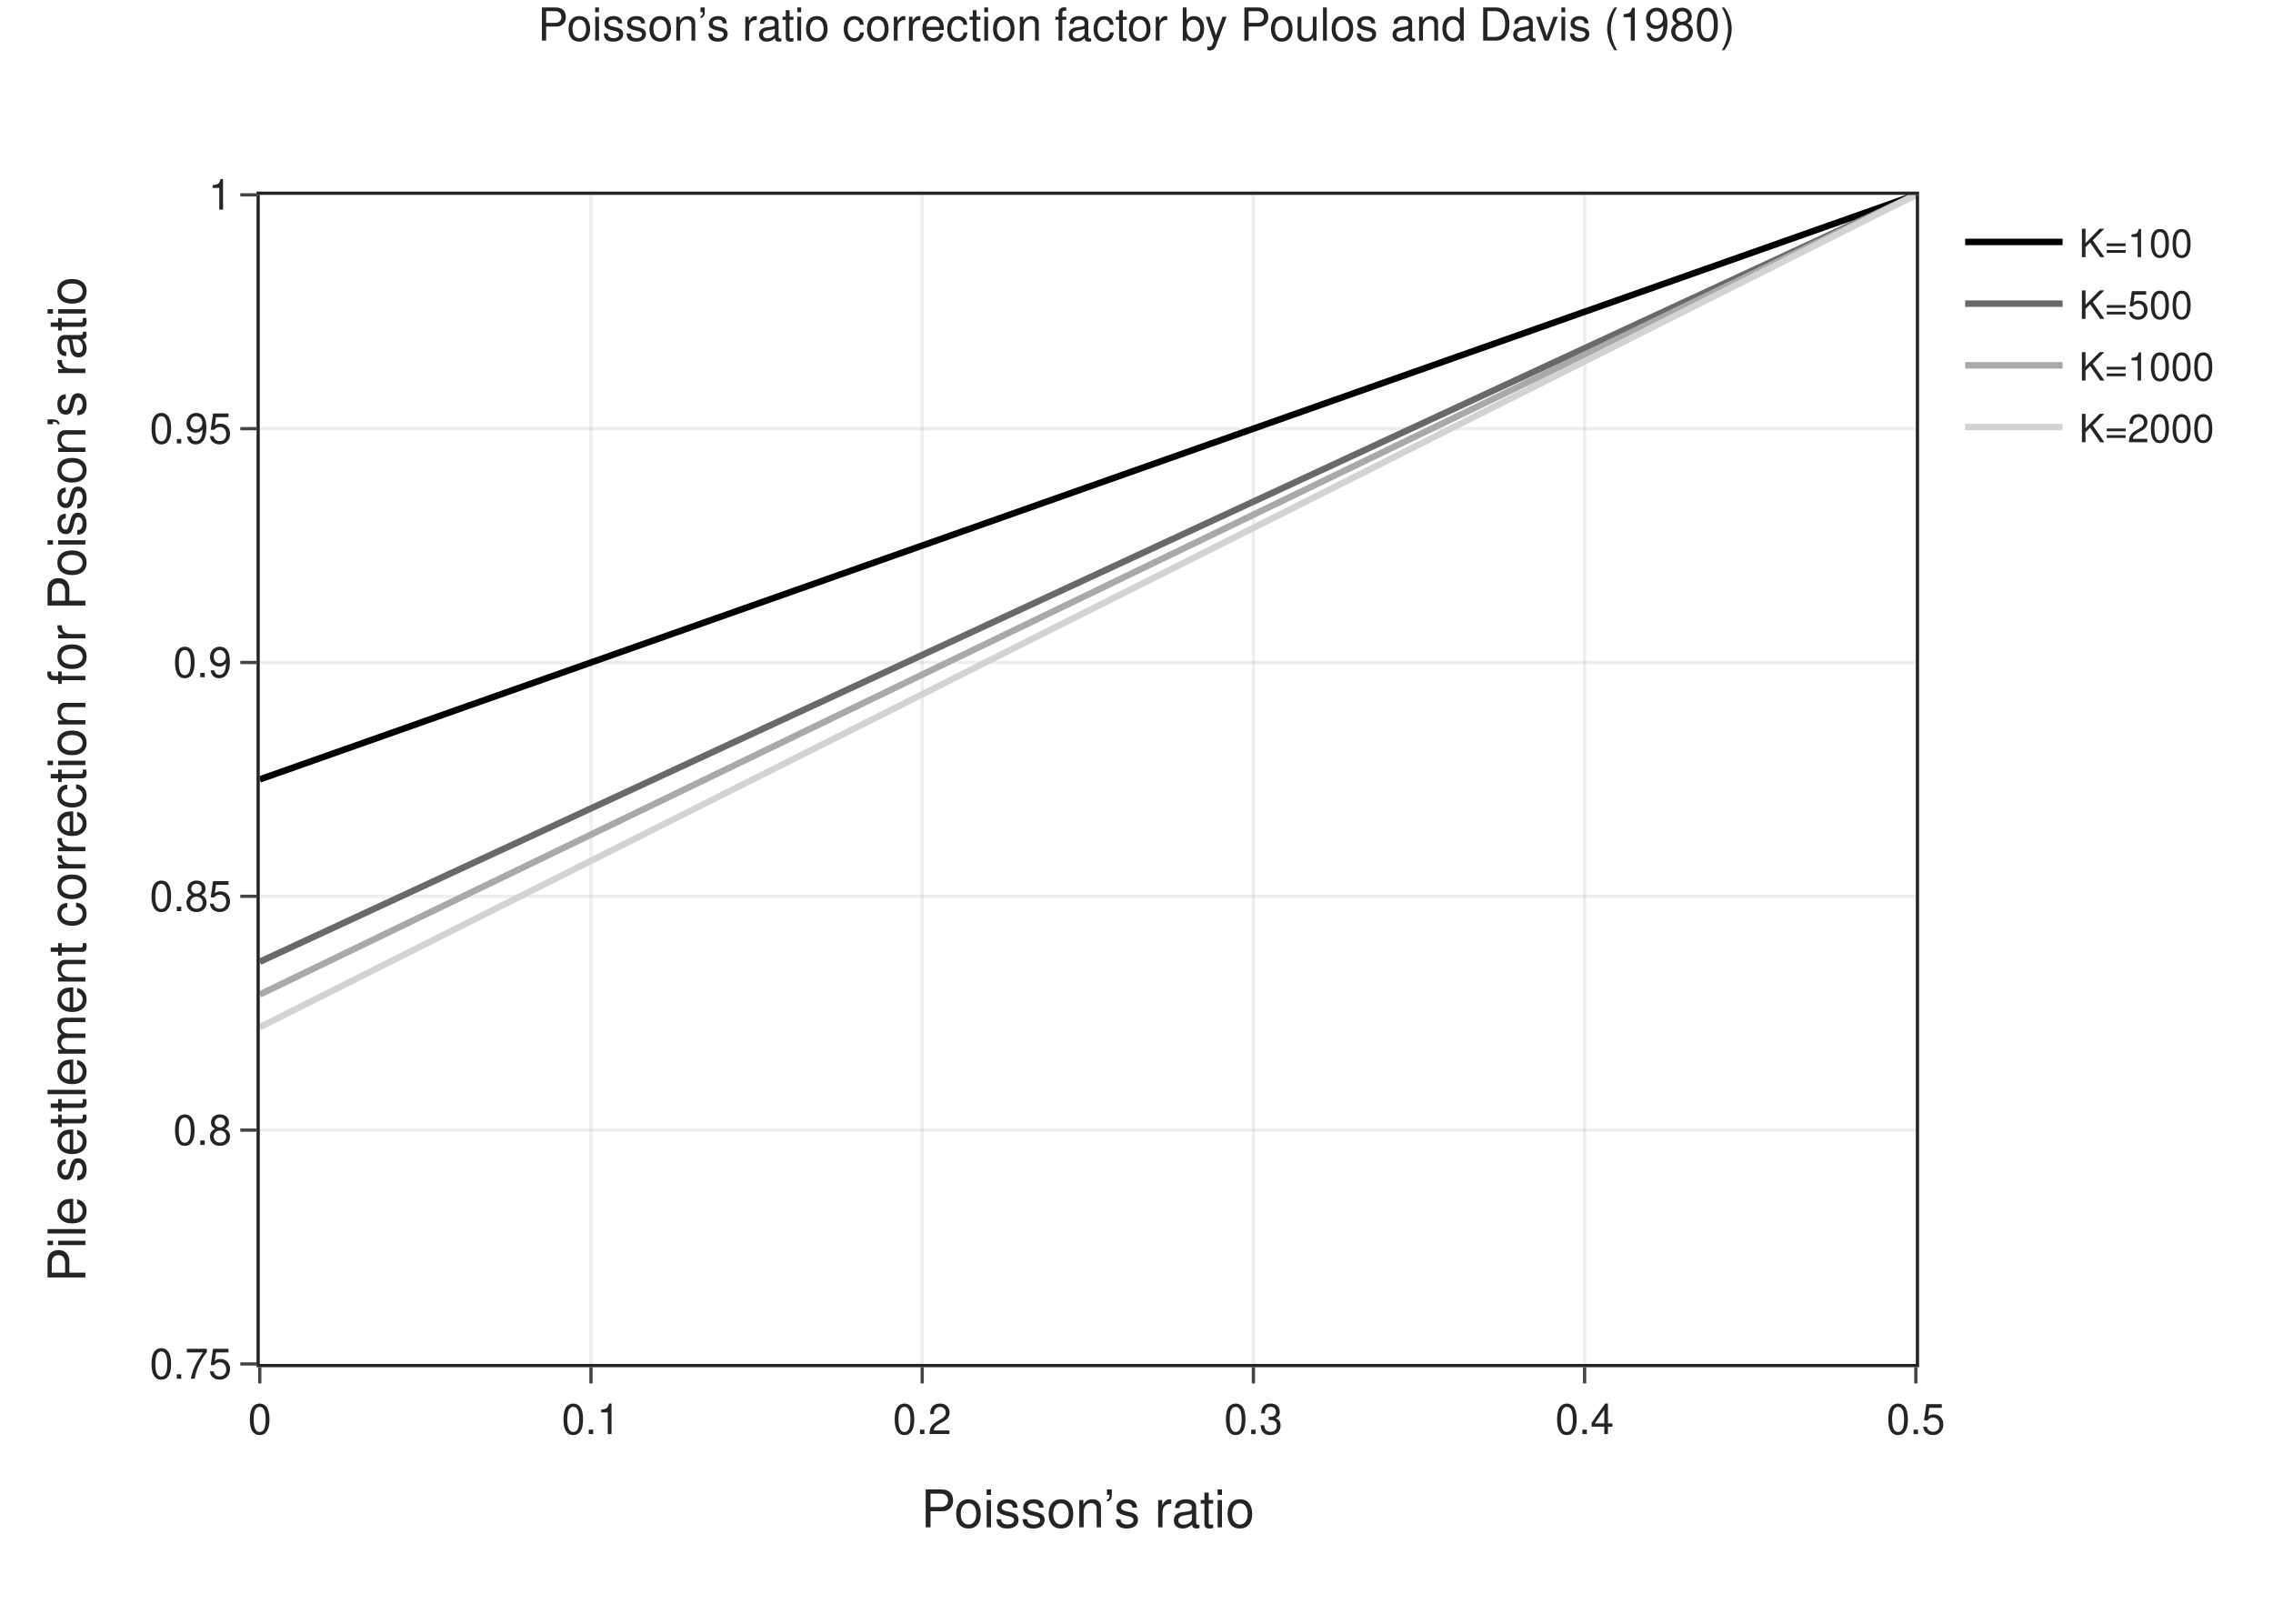
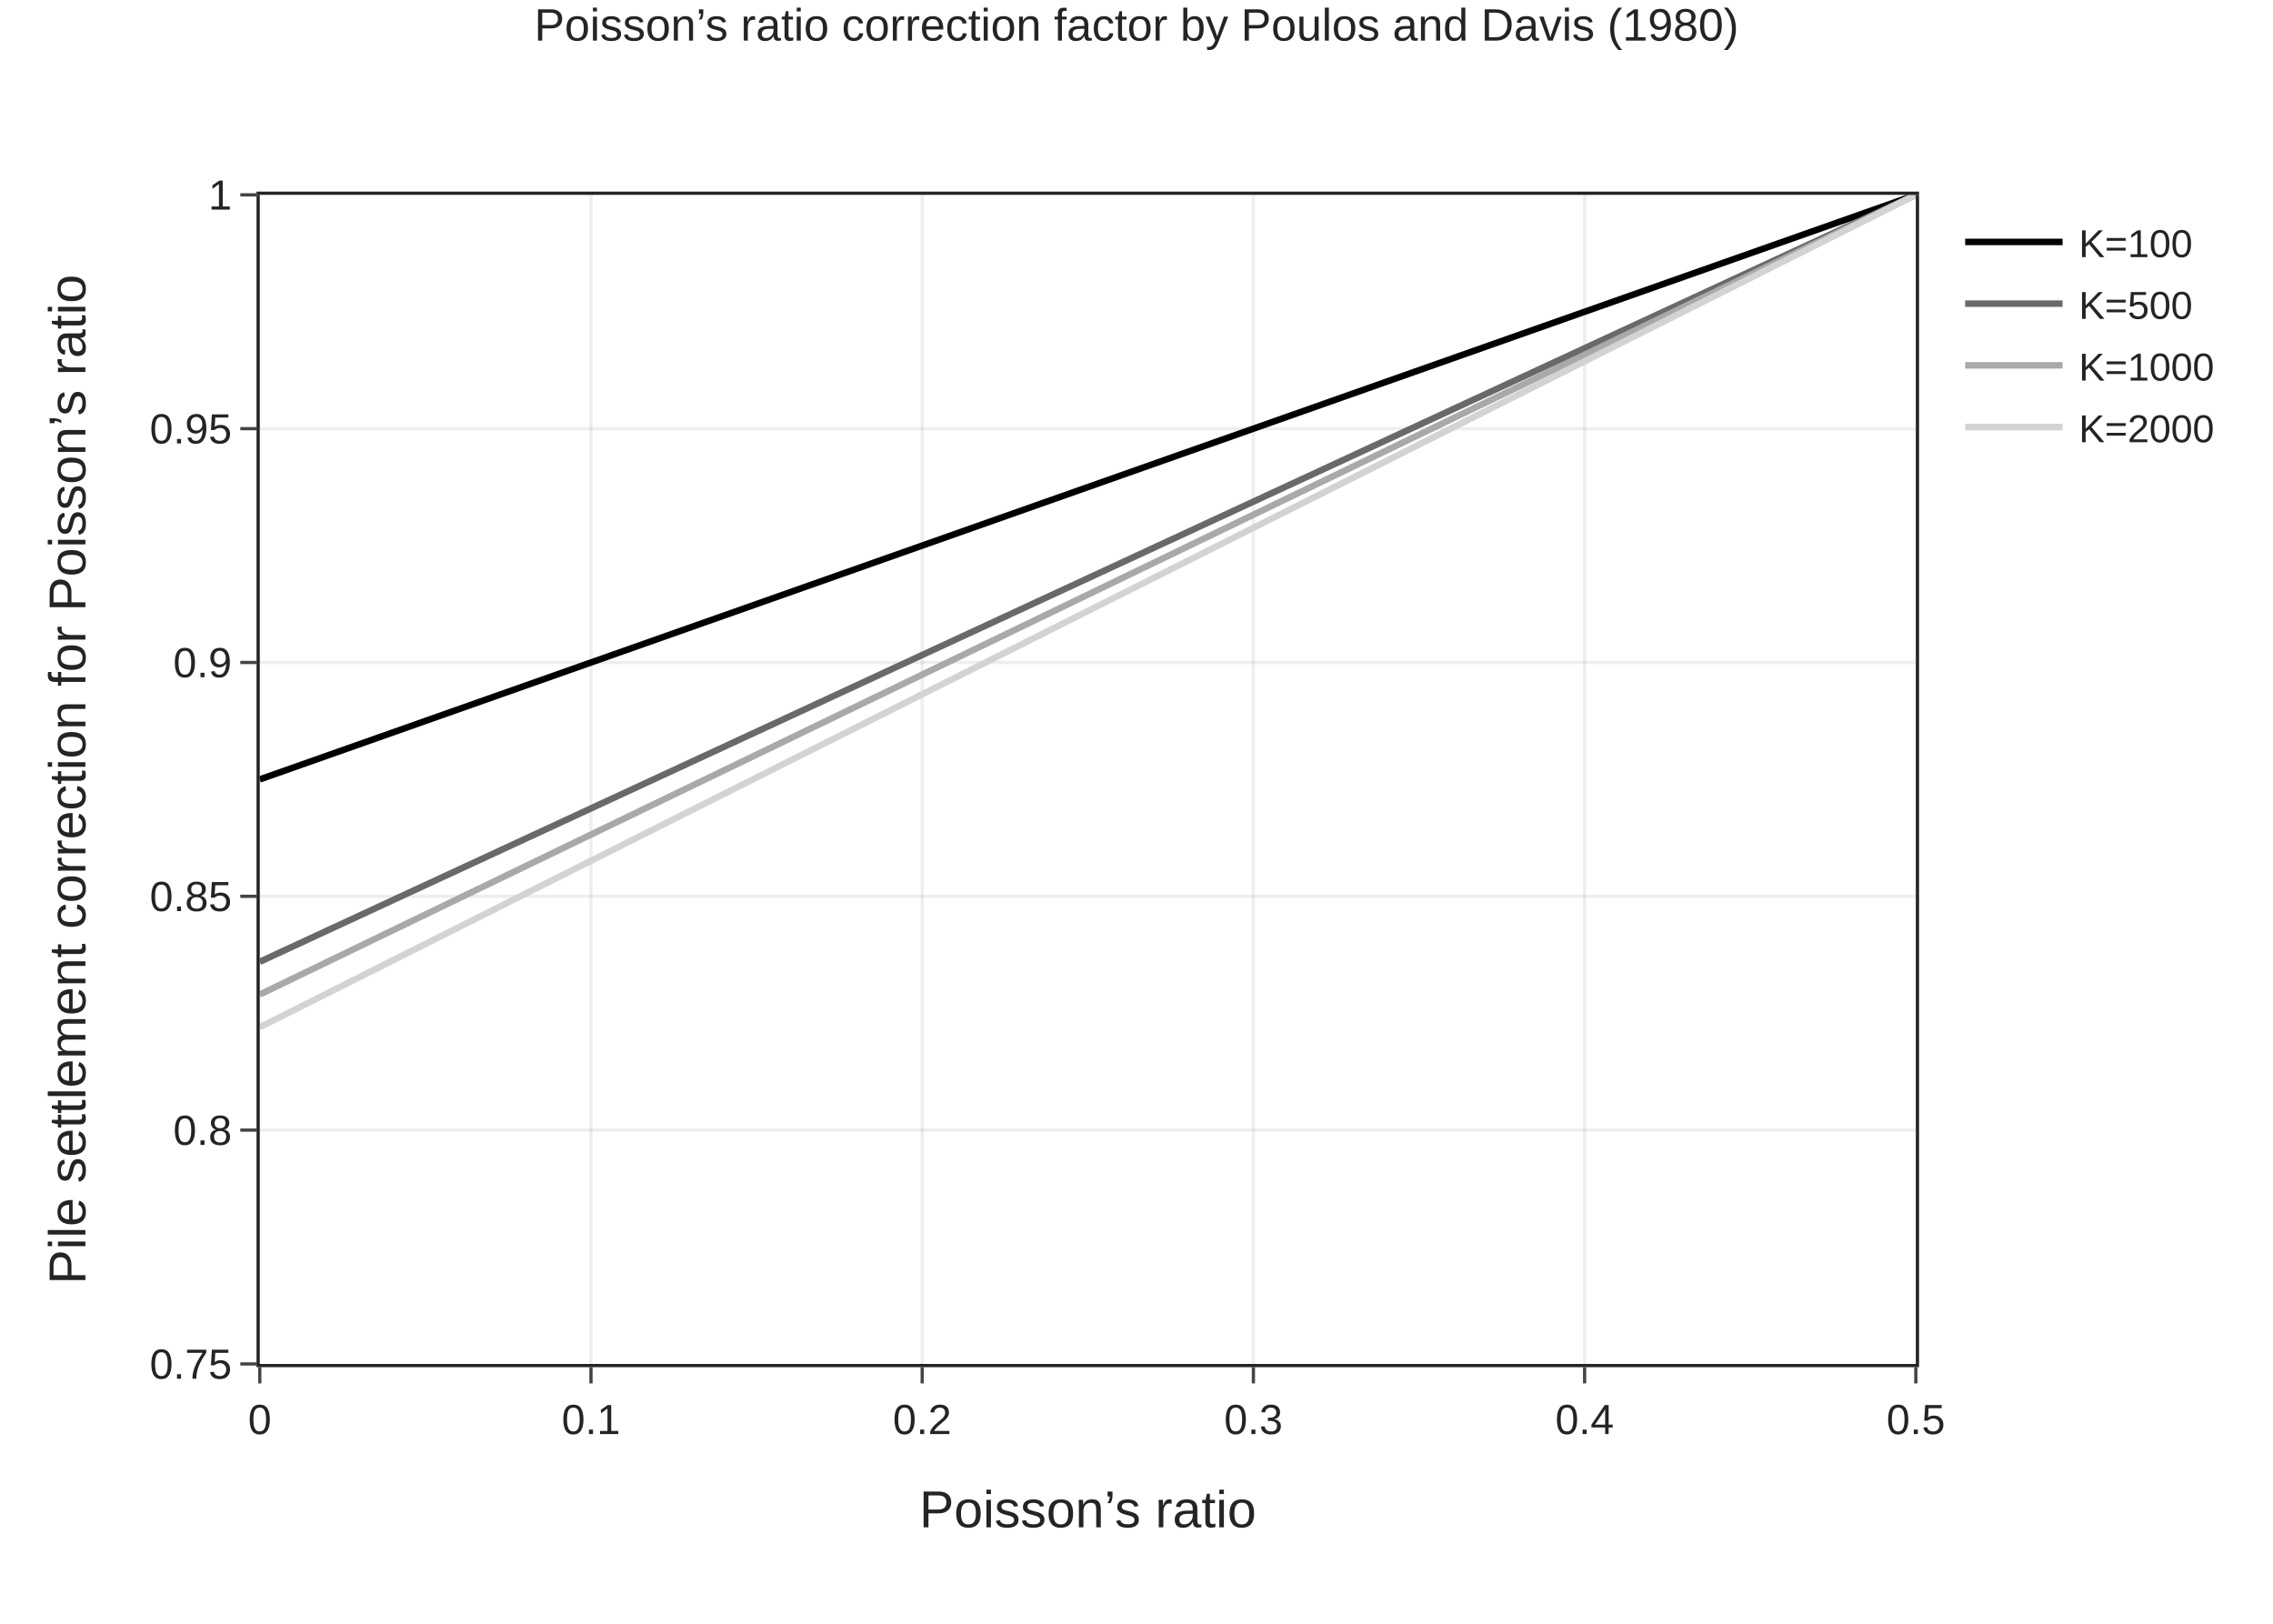
<svg xmlns="http://www.w3.org/2000/svg" class="main-svg" width="700" height="500" style="" viewBox="0 0 700 500">
  <rect x="0" y="0" width="700" height="500" style="fill: rgb(255, 255, 255); fill-opacity: 1;" />
-   <defs id="defs-9fb885">
+   <defs id="defs-346c5a">
    <g class="clips">
-       <clipPath id="clip9fb885xyplot" class="plotclip">
+       <clipPath id="clip346c5axyplot" class="plotclip">
        <rect width="510" height="360" />
      </clipPath>
-       <clipPath class="axesclip" id="clip9fb885x">
+       <clipPath class="axesclip" id="clip346c5ax">
        <rect x="80" y="0" width="510" height="500" />
      </clipPath>
-       <clipPath class="axesclip" id="clip9fb885y">
+       <clipPath class="axesclip" id="clip346c5ay">
        <rect x="0" y="60" width="700" height="360" />
      </clipPath>
-       <clipPath class="axesclip" id="clip9fb885xy">
+       <clipPath class="axesclip" id="clip346c5axy">
        <rect x="80" y="60" width="510" height="360" />
      </clipPath>
    </g>
    <g class="gradients" />
    <g class="patterns" />
  </defs>
  <g class="bglayer" />
  <g class="layer-below">
    <g class="imagelayer" />
    <g class="shapelayer" />
  </g>
  <g class="cartesianlayer">
    <g class="subplot xy">
      <g class="layer-subplot">
        <g class="shapelayer" />
        <g class="imagelayer" />
      </g>
      <g class="minor-gridlayer">
        <g class="x" />
        <g class="y" />
      </g>
      <g class="gridlayer">
        <g class="x">
          <path class="xgrid crisp" transform="translate(182,0)" d="M0,60v360" style="stroke: rgb(0, 0, 0); stroke-opacity: 0.07; stroke-width: 1px;" />
          <path class="xgrid crisp" transform="translate(284,0)" d="M0,60v360" style="stroke: rgb(0, 0, 0); stroke-opacity: 0.07; stroke-width: 1px;" />
          <path class="xgrid crisp" transform="translate(386,0)" d="M0,60v360" style="stroke: rgb(0, 0, 0); stroke-opacity: 0.07; stroke-width: 1px;" />
          <path class="xgrid crisp" transform="translate(488,0)" d="M0,60v360" style="stroke: rgb(0, 0, 0); stroke-opacity: 0.07; stroke-width: 1px;" />
        </g>
        <g class="y">
          <path class="ygrid crisp" transform="translate(0,348)" d="M80,0h510" style="stroke: rgb(0, 0, 0); stroke-opacity: 0.07; stroke-width: 1px;" />
          <path class="ygrid crisp" transform="translate(0,276)" d="M80,0h510" style="stroke: rgb(0, 0, 0); stroke-opacity: 0.07; stroke-width: 1px;" />
          <path class="ygrid crisp" transform="translate(0,204)" d="M80,0h510" style="stroke: rgb(0, 0, 0); stroke-opacity: 0.07; stroke-width: 1px;" />
          <path class="ygrid crisp" transform="translate(0,132)" d="M80,0h510" style="stroke: rgb(0, 0, 0); stroke-opacity: 0.07; stroke-width: 1px;" />
        </g>
      </g>
      <g class="zerolinelayer" />
      <g class="layer-between">
        <g class="shapelayer" />
        <g class="imagelayer" />
      </g>
      <path class="xlines-below" />
      <path class="ylines-below" />
      <g class="overlines-below" />
      <g class="xaxislayer-below" />
      <g class="yaxislayer-below" />
      <g class="overaxes-below" />
      <g class="overplot">
-         <g class="xy" transform="translate(80,60)" clip-path="url(#clip9fb885xyplot)">
+         <g class="xy" transform="translate(80,60)" clip-path="url(#clip346c5axyplot)">
          <g class="scatterlayer mlayer">
-             <g class="trace scatter traceffe3b4" style="stroke-miterlimit: 2; opacity: 1;">
+             <g class="trace scatter trace1df13a" style="stroke-miterlimit: 2; opacity: 1;">
              <g class="fills" />
              <g class="errorbars" />
              <g class="lines">
                <path class="js-line" d="M0,180L510,0" style="vector-effect: none; fill: none; stroke: rgb(0, 0, 0); stroke-opacity: 1; stroke-width: 2px; opacity: 1;" />
              </g>
              <g class="points" />
              <g class="text" />
            </g>
-             <g class="trace scatter trace4538d6" style="stroke-miterlimit: 2; opacity: 1;">
+             <g class="trace scatter trace32c2bb" style="stroke-miterlimit: 2; opacity: 1;">
              <g class="fills" />
              <g class="errorbars" />
              <g class="lines">
                <path class="js-line" d="M0,236.16L510,0" style="vector-effect: none; fill: none; stroke: rgb(105, 105, 105); stroke-opacity: 1; stroke-width: 2px; opacity: 1;" />
              </g>
              <g class="points" />
              <g class="text" />
            </g>
-             <g class="trace scatter trace33e6ed" style="stroke-miterlimit: 2; opacity: 1;">
+             <g class="trace scatter trace21079f" style="stroke-miterlimit: 2; opacity: 1;">
              <g class="fills" />
              <g class="errorbars" />
              <g class="lines">
                <path class="js-line" d="M0,246.24L510,0" style="vector-effect: none; fill: none; stroke: rgb(169, 169, 169); stroke-opacity: 1; stroke-width: 2px; opacity: 1;" />
              </g>
              <g class="points" />
              <g class="text" />
            </g>
-             <g class="trace scatter traceece60c" style="stroke-miterlimit: 2; opacity: 1;">
+             <g class="trace scatter trace65142d" style="stroke-miterlimit: 2; opacity: 1;">
              <g class="fills" />
              <g class="errorbars" />
              <g class="lines">
                <path class="js-line" d="M0,256.32L510,0" style="vector-effect: none; fill: none; stroke: rgb(211, 211, 211); stroke-opacity: 1; stroke-width: 2px; opacity: 1;" />
              </g>
              <g class="points" />
              <g class="text" />
            </g>
-             <g class="trace scatter tracecfce02" style="stroke-miterlimit: 2; opacity: 1;">
+             <g class="trace scatter trace6f3924" style="stroke-miterlimit: 2; opacity: 1;">
              <g class="fills" />
              <g class="errorbars" />
              <g class="lines" />
              <g class="points" />
              <g class="text" />
            </g>
          </g>
        </g>
      </g>
      <g class="zerolinelayer-above" />
      <path class="xlines-above crisp" d="M79,420.5H591M79,59.5H591" style="fill: none; stroke-width: 1px; stroke: rgb(36, 36, 36); stroke-opacity: 1;" />
      <path class="ylines-above crisp" d="M79.5,60V420M590.5,60V420" style="fill: none; stroke-width: 1px; stroke: rgb(36, 36, 36); stroke-opacity: 1;" />
      <g class="overlines-above" />
      <g class="xaxislayer-above">
        <path class="xtick ticks crisp" d="M0,421v5" transform="translate(80,0)" style="stroke: rgb(68, 68, 68); stroke-opacity: 1; stroke-width: 1px;" />
        <path class="xtick ticks crisp" d="M0,421v5" transform="translate(182,0)" style="stroke: rgb(68, 68, 68); stroke-opacity: 1; stroke-width: 1px;" />
        <path class="xtick ticks crisp" d="M0,421v5" transform="translate(284,0)" style="stroke: rgb(68, 68, 68); stroke-opacity: 1; stroke-width: 1px;" />
        <path class="xtick ticks crisp" d="M0,421v5" transform="translate(386,0)" style="stroke: rgb(68, 68, 68); stroke-opacity: 1; stroke-width: 1px;" />
        <path class="xtick ticks crisp" d="M0,421v5" transform="translate(488,0)" style="stroke: rgb(68, 68, 68); stroke-opacity: 1; stroke-width: 1px;" />
        <path class="xtick ticks crisp" d="M0,421v5" transform="translate(590,0)" style="stroke: rgb(68, 68, 68); stroke-opacity: 1; stroke-width: 1px;" />
        <g class="xtick">
-           <text text-anchor="middle" x="0" y="441.6" transform="translate(80,0)" style="font-family: Helvetica; font-size: 13px; fill: rgb(36, 36, 36); fill-opacity: 1; white-space: pre;">0</text>
-         </g>
-         <g class="xtick">
-           <text text-anchor="middle" x="0" y="441.6" style="font-family: Helvetica; font-size: 13px; fill: rgb(36, 36, 36); fill-opacity: 1; white-space: pre;" transform="translate(182,0)">0.1</text>
-         </g>
-         <g class="xtick">
-           <text text-anchor="middle" x="0" y="441.6" style="font-family: Helvetica; font-size: 13px; fill: rgb(36, 36, 36); fill-opacity: 1; white-space: pre;" transform="translate(284,0)">0.2</text>
-         </g>
-         <g class="xtick">
-           <text text-anchor="middle" x="0" y="441.6" style="font-family: Helvetica; font-size: 13px; fill: rgb(36, 36, 36); fill-opacity: 1; white-space: pre;" transform="translate(386,0)">0.3</text>
-         </g>
-         <g class="xtick">
-           <text text-anchor="middle" x="0" y="441.6" style="font-family: Helvetica; font-size: 13px; fill: rgb(36, 36, 36); fill-opacity: 1; white-space: pre;" transform="translate(488,0)">0.4</text>
-         </g>
-         <g class="xtick">
-           <text text-anchor="middle" x="0" y="441.6" style="font-family: Helvetica; font-size: 13px; fill: rgb(36, 36, 36); fill-opacity: 1; white-space: pre;" transform="translate(590,0)">0.5</text>
+           <text text-anchor="middle" x="0" y="441.6" transform="translate(80,0)" style="font-family: Arial; font-size: 13px; fill: rgb(36, 36, 36); fill-opacity: 1; white-space: pre;">0</text>
+         </g>
+         <g class="xtick">
+           <text text-anchor="middle" x="0" y="441.6" style="font-family: Arial; font-size: 13px; fill: rgb(36, 36, 36); fill-opacity: 1; white-space: pre;" transform="translate(182,0)">0.1</text>
+         </g>
+         <g class="xtick">
+           <text text-anchor="middle" x="0" y="441.6" style="font-family: Arial; font-size: 13px; fill: rgb(36, 36, 36); fill-opacity: 1; white-space: pre;" transform="translate(284,0)">0.2</text>
+         </g>
+         <g class="xtick">
+           <text text-anchor="middle" x="0" y="441.6" style="font-family: Arial; font-size: 13px; fill: rgb(36, 36, 36); fill-opacity: 1; white-space: pre;" transform="translate(386,0)">0.3</text>
+         </g>
+         <g class="xtick">
+           <text text-anchor="middle" x="0" y="441.6" style="font-family: Arial; font-size: 13px; fill: rgb(36, 36, 36); fill-opacity: 1; white-space: pre;" transform="translate(488,0)">0.4</text>
+         </g>
+         <g class="xtick">
+           <text text-anchor="middle" x="0" y="441.6" style="font-family: Arial; font-size: 13px; fill: rgb(36, 36, 36); fill-opacity: 1; white-space: pre;" transform="translate(590,0)">0.5</text>
        </g>
      </g>
      <g class="yaxislayer-above">
        <path class="ytick ticks crisp" d="M79,0h-5" transform="translate(0,420)" style="stroke: rgb(68, 68, 68); stroke-opacity: 1; stroke-width: 1px;" />
        <path class="ytick ticks crisp" d="M79,0h-5" transform="translate(0,348)" style="stroke: rgb(68, 68, 68); stroke-opacity: 1; stroke-width: 1px;" />
        <path class="ytick ticks crisp" d="M79,0h-5" transform="translate(0,276)" style="stroke: rgb(68, 68, 68); stroke-opacity: 1; stroke-width: 1px;" />
        <path class="ytick ticks crisp" d="M79,0h-5" transform="translate(0,204)" style="stroke: rgb(68, 68, 68); stroke-opacity: 1; stroke-width: 1px;" />
        <path class="ytick ticks crisp" d="M79,0h-5" transform="translate(0,132)" style="stroke: rgb(68, 68, 68); stroke-opacity: 1; stroke-width: 1px;" />
        <path class="ytick ticks crisp" d="M79,0h-5" transform="translate(0,60)" style="stroke: rgb(68, 68, 68); stroke-opacity: 1; stroke-width: 1px;" />
        <g class="ytick">
-           <text text-anchor="end" x="71.4" y="4.55" transform="translate(0,420)" style="font-family: Helvetica; font-size: 13px; fill: rgb(36, 36, 36); fill-opacity: 1; white-space: pre;">0.75</text>
-         </g>
-         <g class="ytick">
-           <text text-anchor="end" x="71.4" y="4.55" style="font-family: Helvetica; font-size: 13px; fill: rgb(36, 36, 36); fill-opacity: 1; white-space: pre;" transform="translate(0,348)">0.8</text>
-         </g>
-         <g class="ytick">
-           <text text-anchor="end" x="71.4" y="4.55" style="font-family: Helvetica; font-size: 13px; fill: rgb(36, 36, 36); fill-opacity: 1; white-space: pre;" transform="translate(0,276)">0.85</text>
-         </g>
-         <g class="ytick">
-           <text text-anchor="end" x="71.4" y="4.55" style="font-family: Helvetica; font-size: 13px; fill: rgb(36, 36, 36); fill-opacity: 1; white-space: pre;" transform="translate(0,204)">0.9</text>
-         </g>
-         <g class="ytick">
-           <text text-anchor="end" x="71.4" y="4.55" style="font-family: Helvetica; font-size: 13px; fill: rgb(36, 36, 36); fill-opacity: 1; white-space: pre;" transform="translate(0,132)">0.95</text>
-         </g>
-         <g class="ytick">
-           <text text-anchor="end" x="71.4" y="4.55" style="font-family: Helvetica; font-size: 13px; fill: rgb(36, 36, 36); fill-opacity: 1; white-space: pre;" transform="translate(0,60)">1</text>
+           <text text-anchor="end" x="71.4" y="4.55" transform="translate(0,420)" style="font-family: Arial; font-size: 13px; fill: rgb(36, 36, 36); fill-opacity: 1; white-space: pre;">0.75</text>
+         </g>
+         <g class="ytick">
+           <text text-anchor="end" x="71.4" y="4.55" style="font-family: Arial; font-size: 13px; fill: rgb(36, 36, 36); fill-opacity: 1; white-space: pre;" transform="translate(0,348)">0.8</text>
+         </g>
+         <g class="ytick">
+           <text text-anchor="end" x="71.4" y="4.55" style="font-family: Arial; font-size: 13px; fill: rgb(36, 36, 36); fill-opacity: 1; white-space: pre;" transform="translate(0,276)">0.85</text>
+         </g>
+         <g class="ytick">
+           <text text-anchor="end" x="71.4" y="4.55" style="font-family: Arial; font-size: 13px; fill: rgb(36, 36, 36); fill-opacity: 1; white-space: pre;" transform="translate(0,204)">0.9</text>
+         </g>
+         <g class="ytick">
+           <text text-anchor="end" x="71.4" y="4.55" style="font-family: Arial; font-size: 13px; fill: rgb(36, 36, 36); fill-opacity: 1; white-space: pre;" transform="translate(0,132)">0.95</text>
+         </g>
+         <g class="ytick">
+           <text text-anchor="end" x="71.4" y="4.55" style="font-family: Arial; font-size: 13px; fill: rgb(36, 36, 36); fill-opacity: 1; white-space: pre;" transform="translate(0,60)">1</text>
        </g>
      </g>
      <g class="overaxes-above" />
    </g>
  </g>
  <g class="polarlayer" />
  <g class="smithlayer" />
  <g class="ternarylayer" />
  <g class="geolayer" />
  <g class="funnelarealayer" />
  <g class="pielayer" />
  <g class="iciclelayer" />
  <g class="treemaplayer" />
  <g class="sunburstlayer" />
  <g class="glimages" />
-   <defs id="topdefs-9fb885">
+   <defs id="topdefs-346c5a">
    <g class="clips" />
-     <clipPath id="legend9fb885">
+     <clipPath id="legend346c5a">
      <rect width="88" height="86" x="0" y="0" />
    </clipPath>
  </defs>
  <g class="layer-above">
    <g class="imagelayer" />
    <g class="shapelayer" />
  </g>
  <g class="infolayer">
    <g class="legend" pointer-events="all" transform="translate(600.2,60)">
      <rect class="bg" shape-rendering="crispEdges" style="stroke: rgb(68, 68, 68); stroke-opacity: 1; fill: rgb(255, 255, 255); fill-opacity: 1; stroke-width: 0px;" width="88" height="86" x="0" y="0" />
-       <g class="scrollbox" transform="" clip-path="url(#legend9fb885)">
+       <g class="scrollbox" transform="" clip-path="url(#legend346c5a)">
        <g class="groups" transform="">
          <g class="traces" transform="translate(0,14.5)" style="opacity: 1;">
-             <text class="legendtext" text-anchor="start" x="40" y="4.68" style="font-family: Helvetica; font-size: 12px; fill: rgb(36, 36, 36); fill-opacity: 1; white-space: pre;">K=100</text>
+             <text class="legendtext" text-anchor="start" x="40" y="4.68" style="font-family: Arial; font-size: 12px; fill: rgb(36, 36, 36); fill-opacity: 1; white-space: pre;">K=100</text>
            <g class="layers" style="opacity: 1;">
              <g class="legendfill" />
              <g class="legendlines">
                <path class="js-line" d="M5,0h30" style="fill: none; stroke: rgb(0, 0, 0); stroke-opacity: 1; stroke-width: 2px;" />
              </g>
              <g class="legendsymbols">
                <g class="legendpoints" />
              </g>
            </g>
            <rect class="legendtoggle" x="0" y="-9.5" width="83" height="19" style="fill: rgb(0, 0, 0); fill-opacity: 0;" />
          </g>
        </g>
        <g class="groups" transform="">
          <g class="traces" transform="translate(0,33.5)" style="opacity: 1;">
-             <text class="legendtext" text-anchor="start" x="40" y="4.68" style="font-family: Helvetica; font-size: 12px; fill: rgb(36, 36, 36); fill-opacity: 1; white-space: pre;">K=500</text>
+             <text class="legendtext" text-anchor="start" x="40" y="4.68" style="font-family: Arial; font-size: 12px; fill: rgb(36, 36, 36); fill-opacity: 1; white-space: pre;">K=500</text>
            <g class="layers" style="opacity: 1;">
              <g class="legendfill" />
              <g class="legendlines">
                <path class="js-line" d="M5,0h30" style="fill: none; stroke: rgb(105, 105, 105); stroke-opacity: 1; stroke-width: 2px;" />
              </g>
              <g class="legendsymbols">
                <g class="legendpoints" />
              </g>
            </g>
            <rect class="legendtoggle" x="0" y="-9.5" width="83" height="19" style="fill: rgb(0, 0, 0); fill-opacity: 0;" />
          </g>
        </g>
        <g class="groups" transform="">
          <g class="traces" transform="translate(0,52.5)" style="opacity: 1;">
-             <text class="legendtext" text-anchor="start" x="40" y="4.68" style="font-family: Helvetica; font-size: 12px; fill: rgb(36, 36, 36); fill-opacity: 1; white-space: pre;">K=1000</text>
+             <text class="legendtext" text-anchor="start" x="40" y="4.68" style="font-family: Arial; font-size: 12px; fill: rgb(36, 36, 36); fill-opacity: 1; white-space: pre;">K=1000</text>
            <g class="layers" style="opacity: 1;">
              <g class="legendfill" />
              <g class="legendlines">
                <path class="js-line" d="M5,0h30" style="fill: none; stroke: rgb(169, 169, 169); stroke-opacity: 1; stroke-width: 2px;" />
              </g>
              <g class="legendsymbols">
                <g class="legendpoints" />
              </g>
            </g>
            <rect class="legendtoggle" x="0" y="-9.5" width="83" height="19" style="fill: rgb(0, 0, 0); fill-opacity: 0;" />
          </g>
        </g>
        <g class="groups" transform="">
          <g class="traces" transform="translate(0,71.5)" style="opacity: 1;">
-             <text class="legendtext" text-anchor="start" x="40" y="4.68" style="font-family: Helvetica; font-size: 12px; fill: rgb(36, 36, 36); fill-opacity: 1; white-space: pre;">K=2000</text>
+             <text class="legendtext" text-anchor="start" x="40" y="4.68" style="font-family: Arial; font-size: 12px; fill: rgb(36, 36, 36); fill-opacity: 1; white-space: pre;">K=2000</text>
            <g class="layers" style="opacity: 1;">
              <g class="legendfill" />
              <g class="legendlines">
                <path class="js-line" d="M5,0h30" style="fill: none; stroke: rgb(211, 211, 211); stroke-opacity: 1; stroke-width: 2px;" />
              </g>
              <g class="legendsymbols">
                <g class="legendpoints" />
              </g>
            </g>
            <rect class="legendtoggle" x="0" y="-9.5" width="83" height="19" style="fill: rgb(0, 0, 0); fill-opacity: 0;" />
          </g>
        </g>
      </g>
      <rect class="scrollbar" rx="20" ry="3" width="0" height="0" style="fill: rgb(128, 139, 164); fill-opacity: 1;" x="0" y="0" />
    </g>
    <g class="g-gtitle">
-       <text class="gtitle" x="350" y="12.5" text-anchor="middle" dy="0em" style="opacity: 1; font-family: Helvetica; font-size: 14px; fill: rgb(36, 36, 36); fill-opacity: 1; white-space: pre;">Poisson’s ratio correction factor by Poulos and Davis (1980)</text>
+       <text class="gtitle" x="350" y="12.5" text-anchor="middle" dy="0em" style="opacity: 1; font-family: Arial; font-size: 14px; fill: rgb(36, 36, 36); fill-opacity: 1; white-space: pre;">Poisson’s ratio correction factor by Poulos and Davis (1980)</text>
    </g>
    <g class="g-xtitle">
-       <text class="xtitle" x="335" y="470.3" text-anchor="middle" style="opacity: 1; font-family: Helvetica; font-size: 16px; fill: rgb(36, 36, 36); fill-opacity: 1; white-space: pre;">Poisson’s ratio</text>
+       <text class="xtitle" x="335" y="470.3" text-anchor="middle" style="opacity: 1; font-family: Arial; font-size: 16px; fill: rgb(36, 36, 36); fill-opacity: 1; white-space: pre;">Poisson’s ratio</text>
    </g>
    <g class="g-ytitle">
-       <text class="ytitle" transform="rotate(-90,26.30039,240)" x="26.3" y="240" text-anchor="middle" style="opacity: 1; font-family: Helvetica; font-size: 16px; fill: rgb(36, 36, 36); fill-opacity: 1; white-space: pre;">Pile settlement correction for Poisson’s ratio</text>
+       <text class="ytitle" transform="rotate(-90,26.30039,240)" x="26.3" y="240" text-anchor="middle" style="opacity: 1; font-family: Arial; font-size: 16px; fill: rgb(36, 36, 36); fill-opacity: 1; white-space: pre;">Pile settlement correction for Poisson’s ratio</text>
    </g>
  </g>
</svg>
